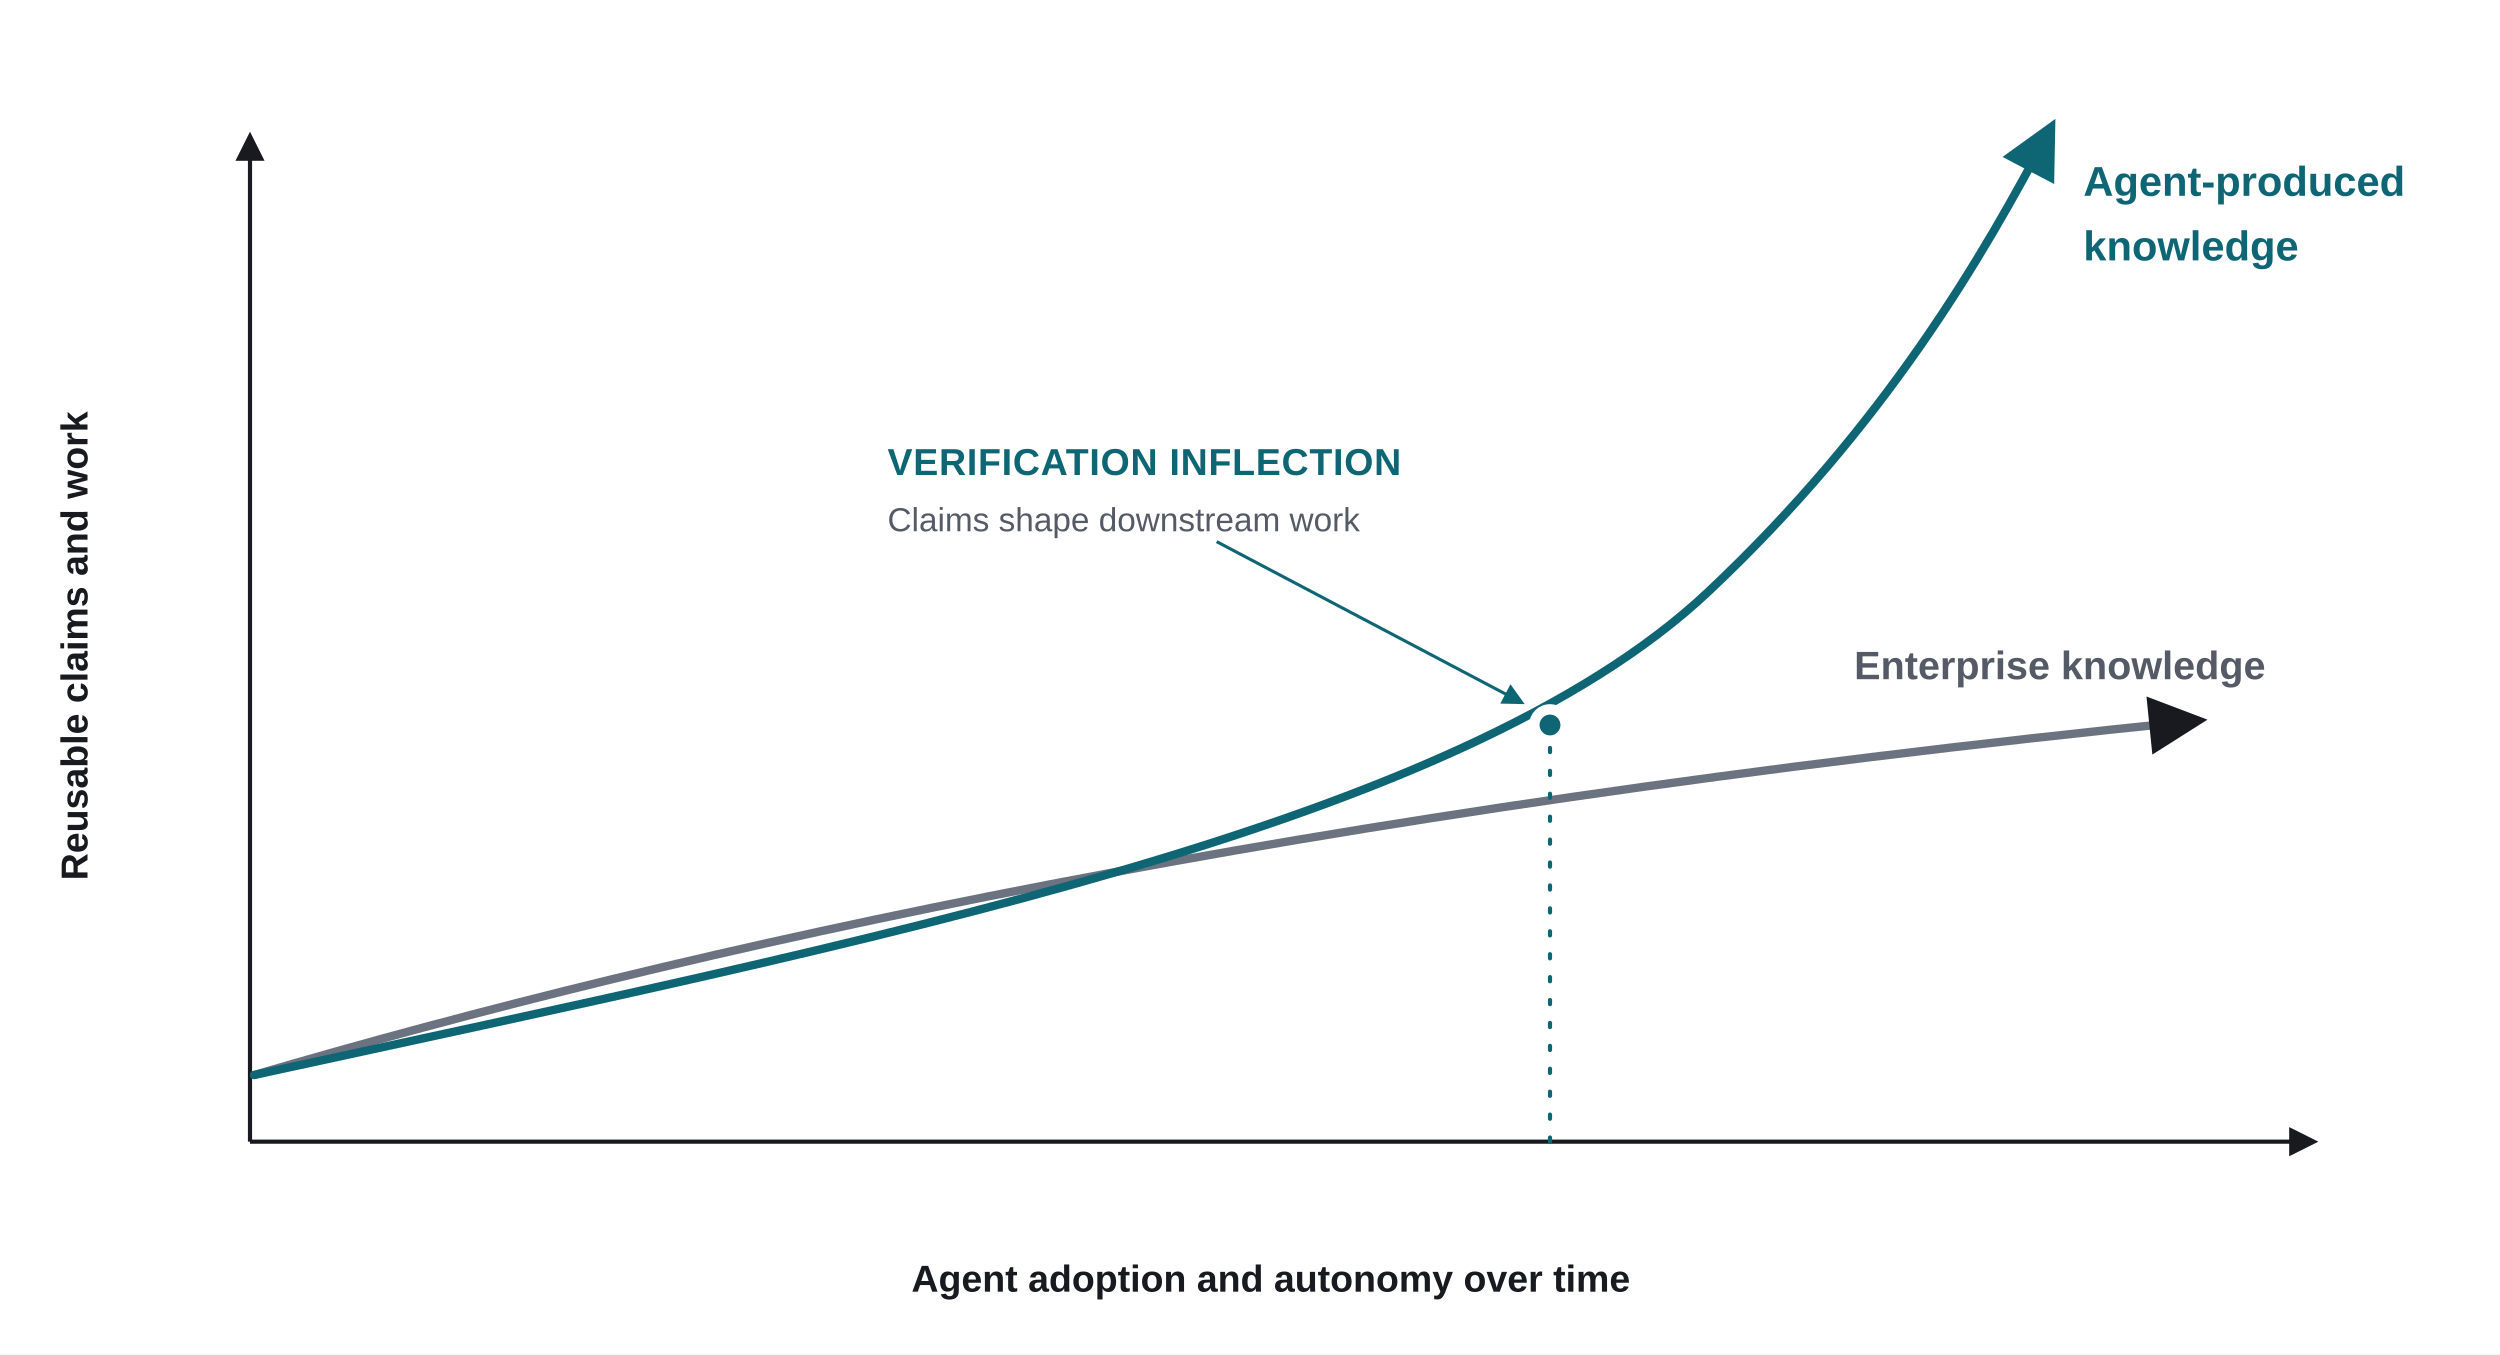
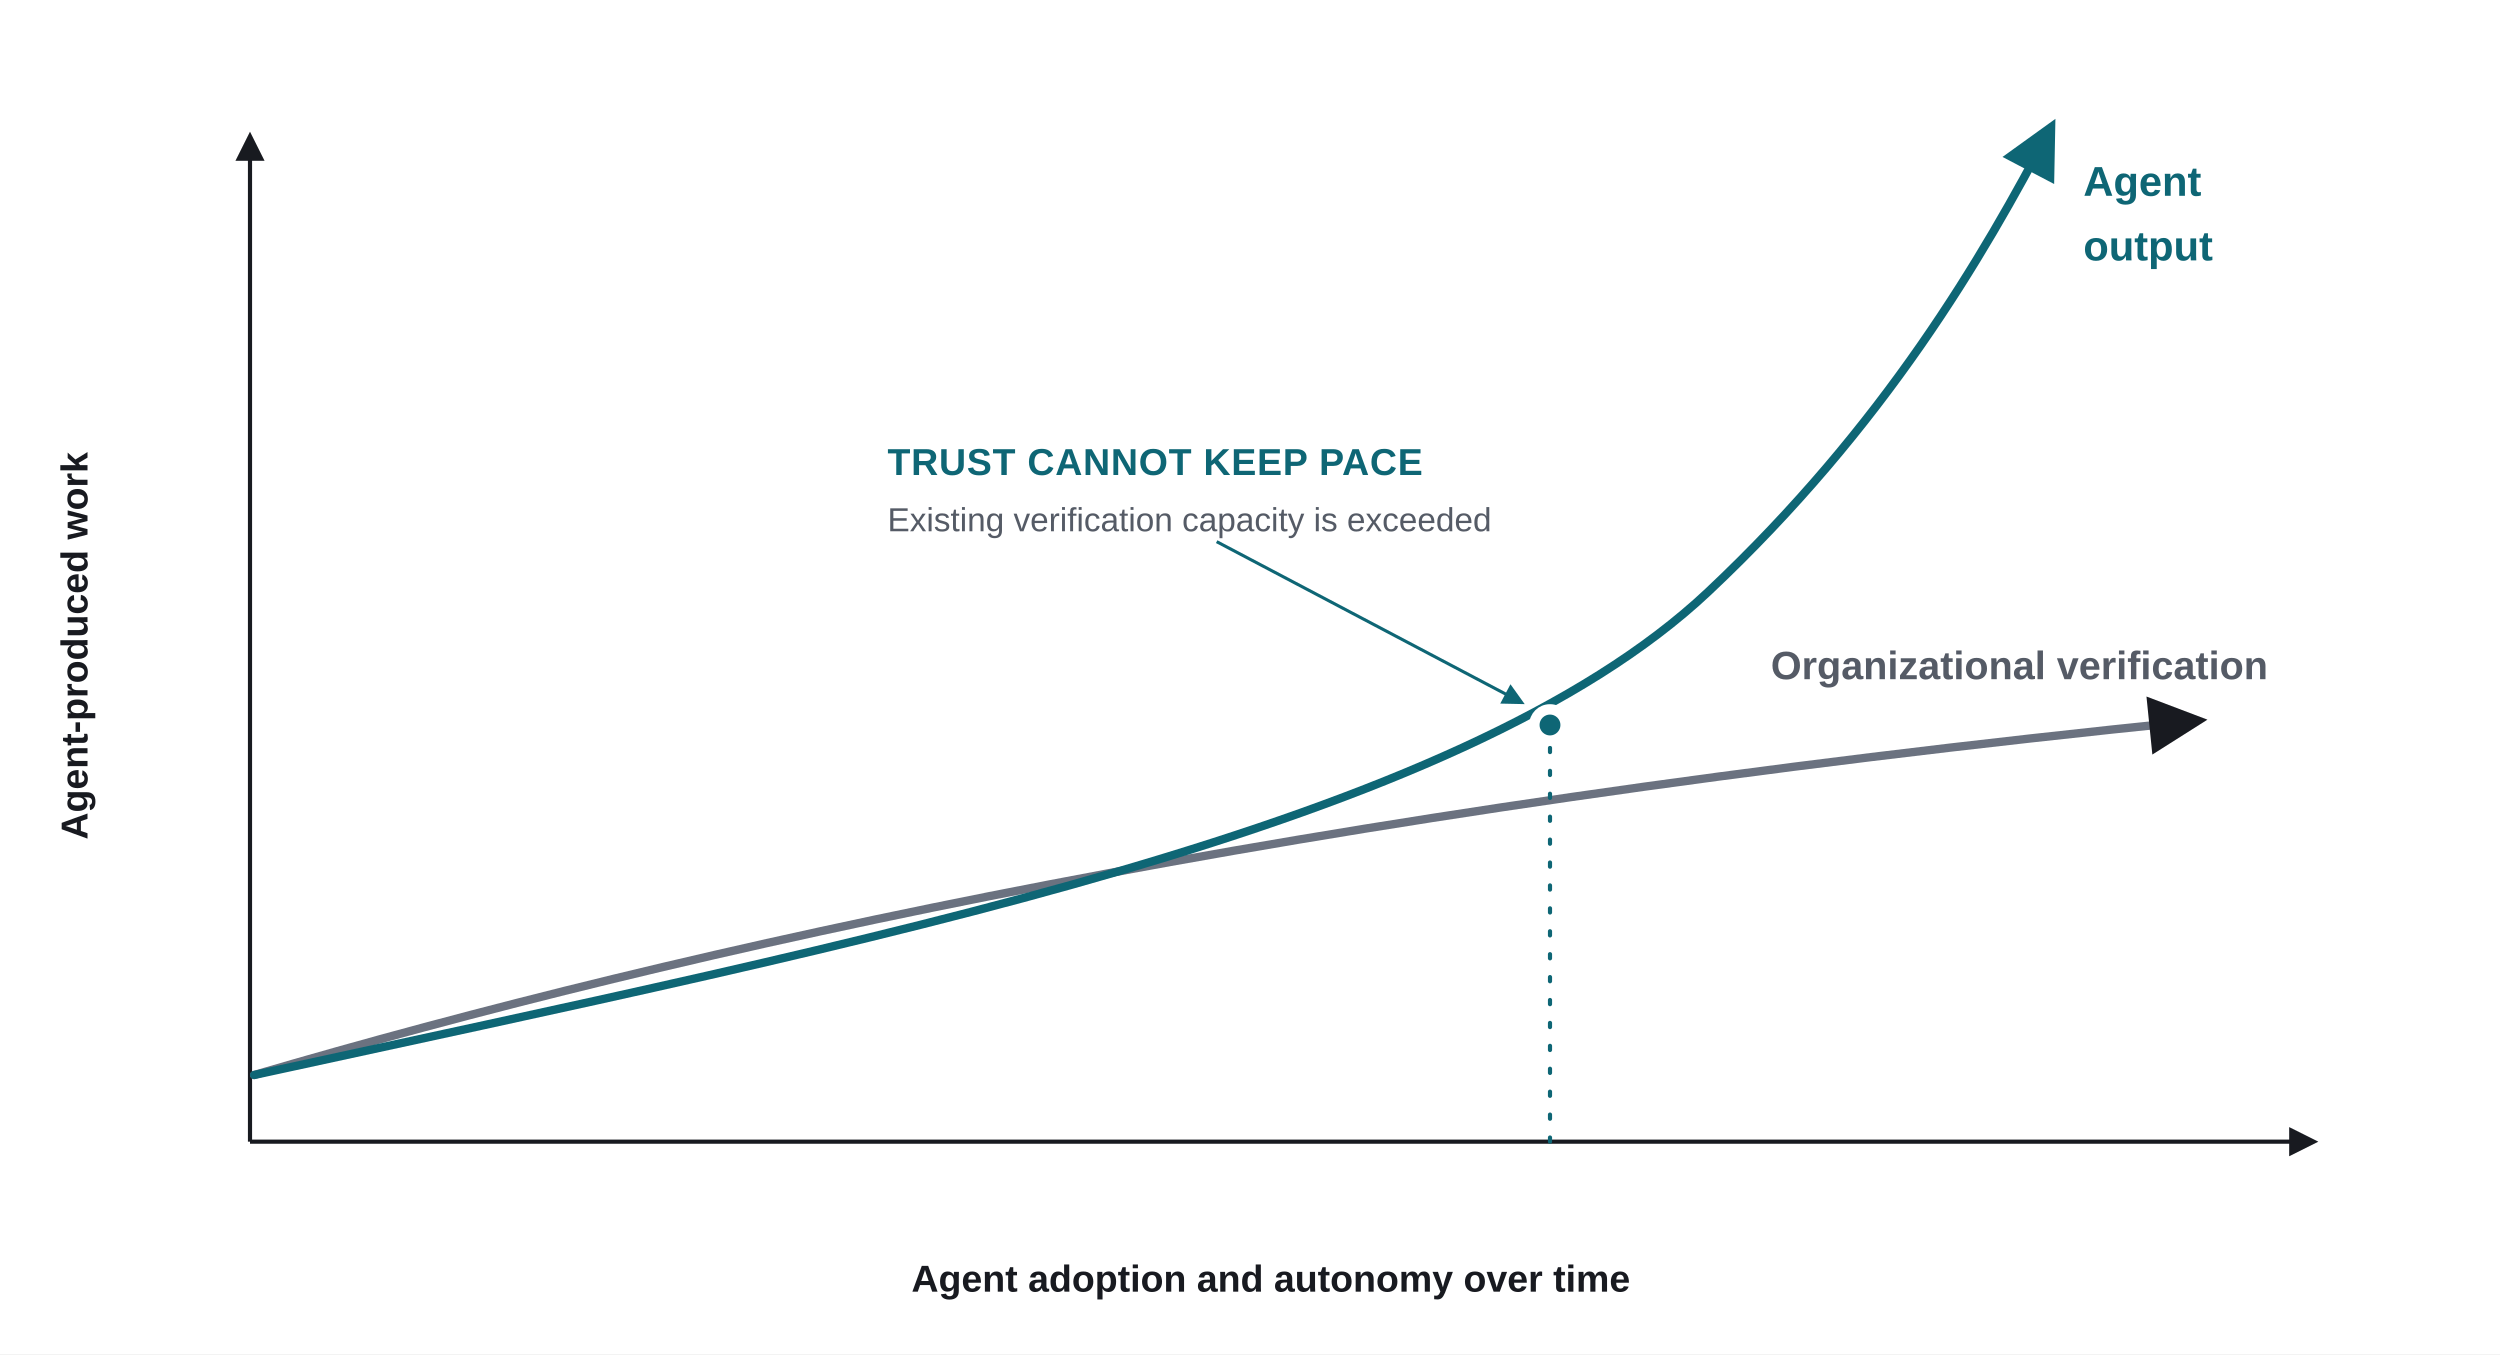
<svg xmlns="http://www.w3.org/2000/svg" viewBox="0 0 1200 650" role="img" aria-labelledby="knowledge-title knowledge-desc">
  <defs>
    <marker id="axis-arrow" viewBox="0 0 10 10" refX="8" refY="5" markerWidth="7" markerHeight="7" orient="auto-start-reverse">
      <path d="M0 0L10 5L0 10Z" fill="#181a20" />
    </marker>
    <marker id="teal-arrow" viewBox="0 0 10 10" refX="8" refY="5" markerWidth="7" markerHeight="7" orient="auto-start-reverse">
      <path d="M0 0L10 5L0 10Z" fill="#0e6675" />
    </marker>
  </defs>
  <rect width="1200" height="650" fill="#fff" />
  <g fill="none" stroke="#181a20" stroke-width="2">
    <path d="M120 548V66" marker-end="url(#axis-arrow)" />
    <path d="M120 548H1110" marker-end="url(#axis-arrow)" />
  </g>
  <path d="M122 516C330 455 620 390 1054 346" fill="none" stroke="#6b7280" stroke-width="4" stroke-linecap="round" marker-end="url(#axis-arrow)" />
  <path d="M122 516C420 451 700 397 820 284C905 204 952 123 984 62" fill="none" stroke="#0e6675" stroke-width="4" stroke-linecap="round" marker-end="url(#teal-arrow)" />
  <path d="M744 548V348" fill="none" stroke="#0e6675" stroke-width="2" stroke-dasharray="2 9" stroke-linecap="round" />
  <circle cx="744" cy="348" r="7.5" fill="#0e6675" stroke="#fff" stroke-width="5" />
  <path d="M584 260L730 337" fill="none" stroke="#0e6675" stroke-width="1.5" marker-end="url(#teal-arrow)" />
  <g font-family="DM Sans, Arial, sans-serif">
-     <text x="426" y="228" fill="#0e6675" font-size="18" font-weight="700" letter-spacing=".02em">VERIFICATION INFLECTION</text>
-     <text x="426" y="255" fill="#555b66" font-size="16">Claims shape downstream work</text>
+     <text x="426" y="228" fill="#0e6675" font-size="18" font-weight="700" letter-spacing=".02em">TRUST CANNOT KEEP PACE</text>
+     <text x="426" y="255" fill="#555b66" font-size="16">Existing verification capacity is exceeded</text>
    <text x="1000" y="94" fill="#0e6675" font-size="20" font-weight="700">
-       <tspan x="1000" dy="0">Agent-produced</tspan>
-       <tspan x="1000" dy="31">knowledge</tspan>
+       <tspan x="1000" dy="0">Agent</tspan>
+       <tspan x="1000" dy="31">output</tspan>
    </text>
-     <text x="890" y="326" fill="#555b66" font-size="19" font-weight="600">Enterprise knowledge</text>
+     <text x="850" y="326" fill="#555b66" font-size="19" font-weight="600">Organizational verification</text>
    <text x="610" y="620" text-anchor="middle" fill="#181a20" font-size="18" font-weight="600">Agent adoption and autonomy over time</text>
-     <text x="42" y="310" text-anchor="middle" transform="rotate(-90 42 310)" fill="#181a20" font-size="18" font-weight="600">Reusable claims and work</text>
+     <text x="42" y="310" text-anchor="middle" transform="rotate(-90 42 310)" fill="#181a20" font-size="18" font-weight="600">Agent-produced work</text>
  </g>
</svg>
